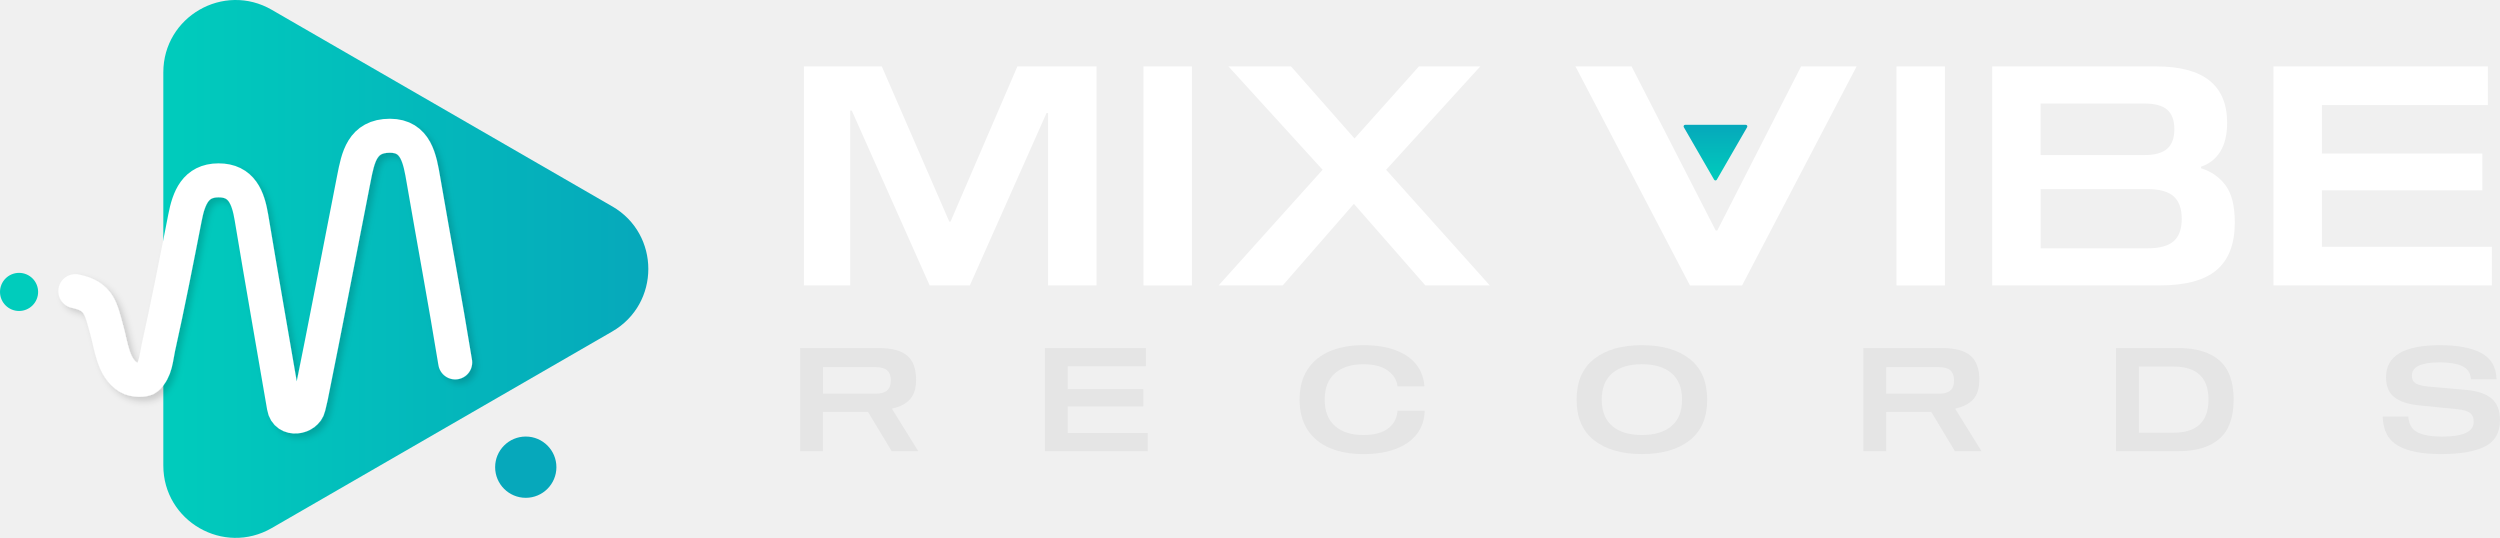
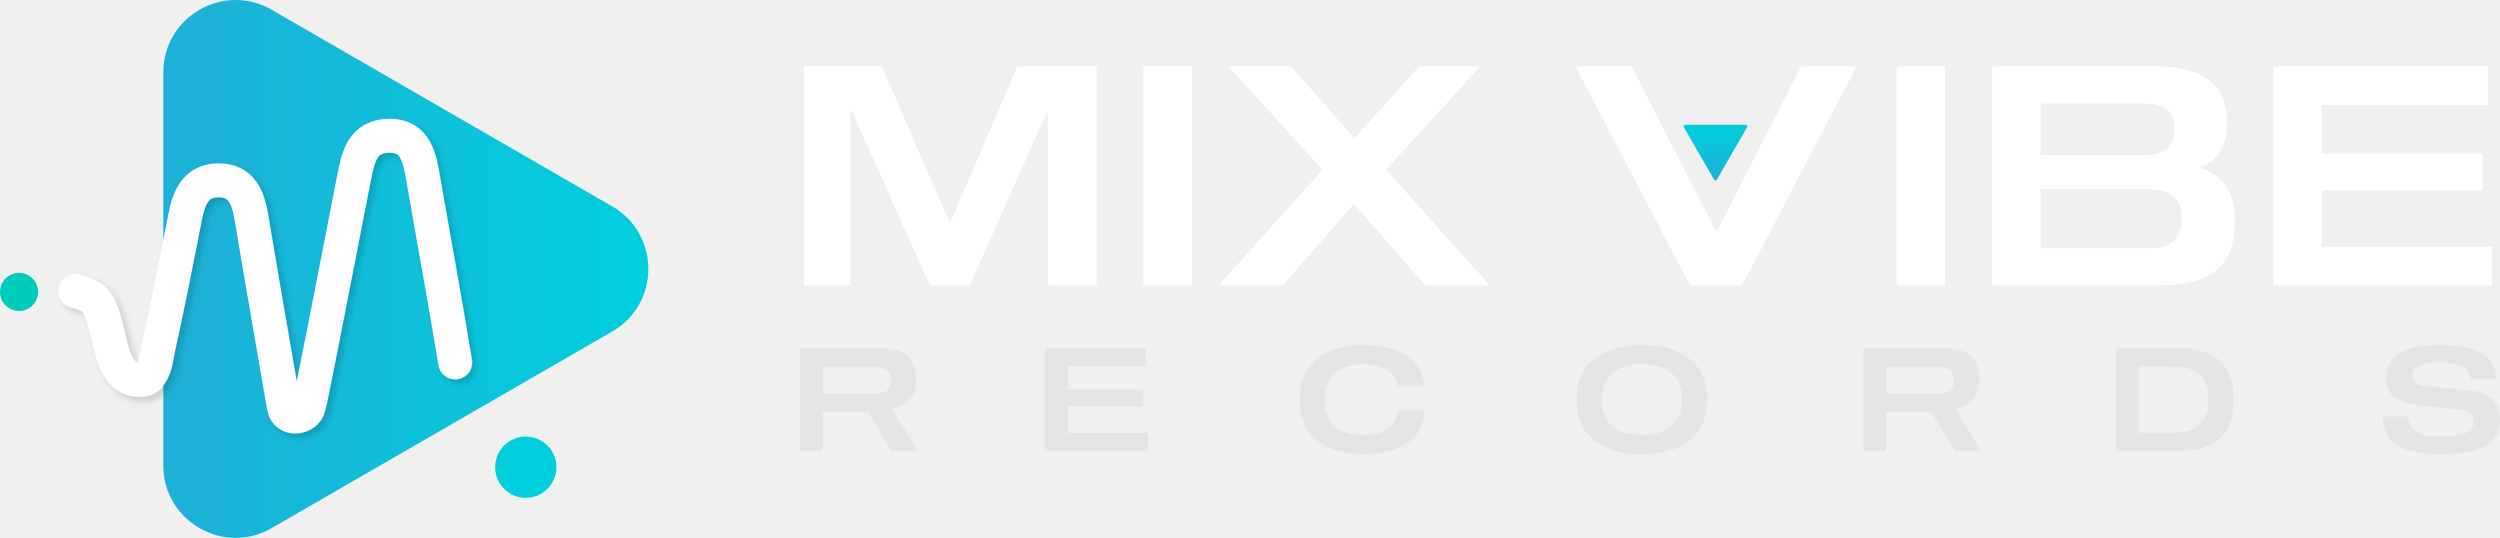
<svg xmlns="http://www.w3.org/2000/svg" xmlns:xlink="http://www.w3.org/1999/xlink" id="Layer_1" data-name="Layer 1" viewBox="0 0 1267.28 272.66">
  <defs>
    <linearGradient id="linear-gradient" x1="869.59" y1="91.48" x2="869.59" y2="63.27" gradientUnits="userSpaceOnUse">
-       <stop offset="0" stop-color="#00ccbc" />
-       <stop offset="1" stop-color="#06a8bb" />
+       <stop offset="0" stop-color="#1fafd7" />
+       <stop offset="1" stop-color="#00cfdd" />
    </linearGradient>
    <linearGradient id="linear-gradient-2" x1="82.79" y1="136.33" x2="328.64" y2="136.33" xlink:href="#linear-gradient" />
    <filter id="drop-shadow-1" filterUnits="userSpaceOnUse">
      <feOffset dx="2.19" dy="2.19" />
      <feGaussianBlur result="blur" stdDeviation="1.57" />
      <feFlood flood-color="#000" flood-opacity=".15" />
      <feComposite in2="blur" operator="in" />
      <feComposite in="SourceGraphic" />
    </filter>
  </defs>
  <path d="M1248.13,185.59c-2.71-1.27-6.55-1.9-11.53-1.9-9.32,0-13.99,2.25-13.99,6.74,0,1.81,.63,3.1,1.9,3.88,1.27,.78,3.32,1.32,6.15,1.61l19.77,1.76c5.47,.49,9.64,1.92,12.52,4.28,2.88,2.37,4.32,6.07,4.32,11.09,0,6.25-2.51,10.67-7.54,13.25-5.03,2.59-12.45,3.88-22.26,3.88s-16.79-1.4-21.82-4.21c-5.03-2.81-7.64-7.75-7.83-14.83h12.96c.29,3.91,1.87,6.58,4.72,8.02,2.86,1.44,6.99,2.16,12.41,2.16,10.69,0,16.04-2.49,16.04-7.47,0-2.15-.67-3.69-2.01-4.61-1.34-.93-3.31-1.51-5.89-1.76l-19.7-1.98c-5.52-.54-9.7-1.9-12.56-4.1-2.86-2.2-4.28-5.61-4.28-10.25,0-10.79,9.13-16.18,27.39-16.18,8.88,0,15.83,1.32,20.83,3.95,5,2.64,7.6,7.08,7.8,13.33h-12.96c-.24-3.17-1.72-5.39-4.43-6.66Z" style="fill: #e5e5e5;" />
-   <path d="M465.48,228.72h-13.47l-12.01-19.92h-22.85v19.92h-11.57v-52.28h39.91c6.59,0,11.39,1.28,14.39,3.84,3,2.56,4.5,6.63,4.5,12.19,0,4.49-1.1,7.87-3.29,10.14-2.2,2.27-5.13,3.75-8.79,4.43v.44l13.18,21.24Zm-15.78-30.79c1.24-1.1,1.87-2.79,1.87-5.09s-.62-3.99-1.87-5.09c-1.24-1.1-3.21-1.65-5.89-1.65h-26.65v13.47h26.65c2.68,0,4.65-.55,5.89-1.65Z" style="fill: #e5e5e5;" />
-   <path d="M541.25,197.23h38.3v8.79h-38.3v13.47h40.57v9.23h-52.14v-52.28h51.18v9.23h-39.61v11.57Z" style="fill: #e5e5e5;" />
-   <path d="M703.51,187.86c-2.93-2.15-7.08-3.22-12.45-3.22-6.1,0-10.89,1.53-14.35,4.58-3.47,3.05-5.2,7.51-5.2,13.36s1.73,10.31,5.2,13.36c3.47,3.05,8.25,4.58,14.35,4.58,5.52,0,9.73-1.12,12.63-3.37,2.9-2.24,4.48-5.22,4.72-8.93h13.77c-.1,4.54-1.4,8.46-3.92,11.75-2.51,3.29-6.08,5.82-10.69,7.58-4.61,1.76-10.12,2.64-16.51,2.64s-12.09-1.03-16.95-3.08c-4.86-2.05-8.63-5.14-11.31-9.26-2.68-4.12-4.03-9.21-4.03-15.27s1.34-11.14,4.03-15.27c2.68-4.12,6.46-7.21,11.31-9.26,4.86-2.05,10.51-3.08,16.95-3.08s11.8,.85,16.37,2.56c4.56,1.71,8.08,4.14,10.54,7.29,2.46,3.15,3.82,6.82,4.06,11.02h-13.62c-.34-3.17-1.98-5.83-4.91-7.98Z" style="fill: #e5e5e5;" />
-   <path d="M856.54,181.96c5.91,4.66,8.86,11.53,8.86,20.61s-2.95,15.95-8.86,20.61c-5.91,4.66-13.99,6.99-24.24,6.99s-18.33-2.33-24.24-6.99c-5.91-4.66-8.86-11.53-8.86-20.61s2.95-15.95,8.86-20.61c5.91-4.66,13.99-6.99,24.24-6.99s18.33,2.33,24.24,6.99Zm-9.23,34.01c3.56-3.03,5.34-7.49,5.34-13.4s-1.78-10.37-5.34-13.4c-3.56-3.03-8.57-4.54-15.01-4.54s-11.45,1.51-15.01,4.54c-3.56,3.03-5.35,7.49-5.35,13.4s1.78,10.37,5.35,13.4c3.56,3.03,8.57,4.54,15.01,4.54s11.45-1.51,15.01-4.54Z" style="fill: #e5e5e5;" />
-   <path d="M1004.45,228.72h-13.47l-12.01-19.92h-22.85v19.92h-11.57v-52.28h39.91c6.59,0,11.39,1.28,14.39,3.84,3,2.56,4.5,6.63,4.5,12.19,0,4.49-1.1,7.87-3.29,10.14-2.2,2.27-5.13,3.75-8.79,4.43v.44l13.18,21.24Zm-15.78-30.79c1.24-1.1,1.87-2.79,1.87-5.09s-.62-3.99-1.87-5.09c-1.24-1.1-3.21-1.65-5.89-1.65h-26.65v13.47h26.65c2.68,0,4.65-.55,5.89-1.65Z" style="fill: #e5e5e5;" />
-   <path d="M1125.08,182.73c4.78,4.2,7.18,10.81,7.18,19.84s-2.39,15.65-7.18,19.84c-4.78,4.2-11.74,6.3-20.87,6.3h-31.56v-52.28h31.56c9.13,0,16.08,2.1,20.87,6.3Zm-40.86,3.08v33.54h17.5c11.86,0,17.79-5.59,17.79-16.77s-5.93-16.77-17.79-16.77h-17.5Z" style="fill: #e5e5e5;" />
  <g>
-     <path d="M555.85,144.68h-24.57V57.3h-.78l-38.87,87.38h-20.37l-39.49-88.63h-.78v88.63h-23.48V33.67h39.49l34.21,78.68h.62l33.9-78.68h40.11v111.02Z" style="fill: #fff;" />
-     <path d="M579.64,144.68V33.67h24.57v111.02h-24.57Z" style="fill: #fff;" />
-     <path d="M755.18,144.68h-32.65l-36.23-41.36-36.07,41.36h-32.5l52.71-58.62-47.73-52.4h31.72l32.19,36.54,32.65-36.54h31.1l-47.73,52.4,52.55,58.62Z" style="fill: #fff;" />
-     <path d="M869.72,116.85h.78l42.49-83.18h28.14l-58.04,111.02h-26.43l-58.04-111.02h28.45l42.65,83.18Z" style="fill: #fff;" />
-     <path d="M961.35,144.68V33.67h24.57v111.02h-24.57Z" style="fill: #fff;" />
-     <path d="M1128.26,94.07c3.06,4.2,4.59,10.44,4.59,18.74,0,10.78-3.06,18.79-9.17,24.02-6.12,5.24-15.76,7.85-28.92,7.85h-84.9V33.67h83.18c23.94,0,35.92,9.54,35.92,28.61,0,5.91-1.14,10.73-3.42,14.46-2.28,3.73-5.55,6.32-9.8,7.77v.78c5.29,1.66,9.46,4.59,12.52,8.79Zm-29.7-18.66c2.43-2.12,3.65-5.42,3.65-9.87s-1.22-7.88-3.65-9.95c-2.44-2.07-6.25-3.11-11.43-3.11h-52.71v26.12h52.71c5.18,0,8.99-1.06,11.43-3.19Zm3.27,46.88c2.75-2.38,4.12-6.17,4.12-11.35s-1.38-8.99-4.12-11.43c-2.75-2.43-7.13-3.65-13.14-3.65h-54.26v30.01h54.26c6.01,0,10.39-1.19,13.14-3.58Z" style="fill: #fff;" />
-     <path d="M1177.01,77.82h81.32v18.66h-81.32v28.61h86.14v19.59h-110.71V33.67h108.68v19.59h-84.12v24.57Z" style="fill: #fff;" />
-     <path d="M870.28,91.08l15.36-26.61c.31-.53-.08-1.2-.69-1.2h-30.72c-.61,0-1,.66-.69,1.2l15.36,26.61c.31,.53,1.07,.53,1.38,0Z" style="fill: url(#linear-gradient);" />
-   </g>
-   <g>
-     <circle cx="266.52" cy="236.82" r="15.53" style="fill: #06a8bb;" />
-     <path d="M310.32,104.61L137.74,4.96c-24.42-14.1-54.95,3.52-54.95,31.72V235.97c0,28.2,30.53,45.82,54.95,31.72l172.59-99.64c24.42-14.1,24.42-49.35,0-63.45Z" style="fill: url(#linear-gradient-2);" />
-     <path d="M38.18,147.58c12.41,2.53,12.96,9.17,15.96,19.76,2.26,7.98,3.14,19.16,10.88,23.82,3.11,1.87,8.29,1.56,9.46,.55,4.56-3.93,4.66-10.41,5.82-15.57,4.87-21.84,9.18-43.81,13.46-65.78,1.94-9.96,5.26-18.9,16.98-18.94,11.78-.03,15.04,8.75,16.73,18.91,5.31,31.96,10.95,63.87,16.42,95.81,.01,.06,.02,.12,.03,.19,1.23,7.28,11.31,5.51,12.52-.04,.35-1.62,.82-3.26,1.14-4.84,7.48-36.94,14.54-73.98,21.81-110.97,2.09-10.64,4.14-21.67,18.27-21.67,13.34,0,15.18,11.92,17.02,22.61,5.29,30.77,11.04,61.47,16.06,92.29" style="fill: none; filter: url(#drop-shadow-1); stroke: #fff; stroke-linecap: round; stroke-miterlimit: 10; stroke-width: 17.23px;" />
-     <circle cx="9.66" cy="147.98" r="9.66" style="fill: #00ccbc;" />
+     <path d="M465.48,228.72h-13.47l-12.01-19.92h-22.85v19.92h-11.57v-52.28h39.91c6.59,0,11.39,1.28,14.39,3.84,3,2.56,4.5,6.63,4.5,12.19,0,4.49-1.1,7.87-3.29,10.14-2.2,2.27-5.13,3.75-8.79,4.43v.44l13.18,21.24Zm-15.78-30.79c1.24-1.1,1.87-2.79,1.87-5.09s-.62-3.99-1.87-5.09c-1.24-1.1-3.21-1.65-5.89-1.65h-26.65v13.47h26.65c2.68,0,4.65-.55,5.89-1.65Z" style="fill: #e5e5e5;" />
+     <path d="M541.25,197.23h38.3v8.79h-38.3v13.47h40.57v9.23h-52.14v-52.28h51.18v9.23h-39.61v11.57Z" style="fill: #e5e5e5;" />
+     <path d="M703.51,187.86c-2.93-2.15-7.08-3.22-12.45-3.22-6.1,0-10.89,1.53-14.35,4.58-3.47,3.05-5.2,7.51-5.2,13.36s1.73,10.31,5.2,13.36c3.47,3.05,8.25,4.58,14.35,4.58,5.52,0,9.73-1.12,12.63-3.37,2.9-2.24,4.48-5.22,4.72-8.93h13.77c-.1,4.54-1.4,8.46-3.92,11.75-2.51,3.29-6.08,5.82-10.69,7.58-4.61,1.76-10.12,2.64-16.51,2.64s-12.09-1.03-16.95-3.08c-4.86-2.05-8.63-5.14-11.31-9.26-2.68-4.12-4.03-9.21-4.03-15.27s1.34-11.14,4.03-15.27c2.68-4.12,6.46-7.21,11.31-9.26,4.86-2.05,10.51-3.08,16.95-3.08s11.8,.85,16.37,2.56c4.56,1.71,8.08,4.14,10.54,7.29,2.46,3.15,3.82,6.82,4.06,11.02h-13.62c-.34-3.17-1.98-5.83-4.91-7.98Z" style="fill: #e5e5e5;" />
+     <path d="M856.54,181.96c5.91,4.66,8.86,11.53,8.86,20.61s-2.95,15.95-8.86,20.61c-5.91,4.66-13.99,6.99-24.24,6.99s-18.33-2.33-24.24-6.99c-5.91-4.66-8.86-11.53-8.86-20.61s2.95-15.95,8.86-20.61c5.91-4.66,13.99-6.99,24.24-6.99s18.33,2.33,24.24,6.99Zm-9.23,34.01c3.56-3.03,5.34-7.49,5.34-13.4s-1.78-10.37-5.34-13.4c-3.56-3.03-8.57-4.54-15.01-4.54s-11.45,1.51-15.01,4.54c-3.56,3.03-5.35,7.49-5.35,13.4s1.78,10.37,5.35,13.4c3.56,3.03,8.57,4.54,15.01,4.54s11.45-1.51,15.01-4.54Z" style="fill: #e5e5e5;" />
+     <path d="M1004.45,228.72h-13.47l-12.01-19.92h-22.85v19.92h-11.57v-52.28h39.91c6.59,0,11.39,1.28,14.39,3.84,3,2.56,4.5,6.63,4.5,12.19,0,4.49-1.1,7.87-3.29,10.14-2.2,2.27-5.13,3.75-8.79,4.43v.44l13.18,21.24Zm-15.78-30.79c1.24-1.1,1.87-2.79,1.87-5.09s-.62-3.99-1.87-5.09c-1.24-1.1-3.21-1.65-5.89-1.65h-26.65v13.47h26.65c2.68,0,4.65-.55,5.89-1.65Z" style="fill: #e5e5e5;" />
+     <path d="M1125.08,182.73c4.78,4.2,7.18,10.81,7.18,19.84s-2.39,15.65-7.18,19.84c-4.78,4.2-11.74,6.3-20.87,6.3h-31.56v-52.28h31.56c9.13,0,16.08,2.1,20.87,6.3Zm-40.86,3.08v33.54h17.5c11.86,0,17.79-5.59,17.79-16.77s-5.93-16.77-17.79-16.77h-17.5Z" style="fill: #e5e5e5;" />
+     <g>
+       <path d="M555.85,144.68h-24.57V57.3h-.78l-38.87,87.38h-20.37l-39.49-88.63h-.78v88.63h-23.48V33.67h39.49l34.21,78.68h.62l33.9-78.68h40.11v111.02Z" style="fill: #fff;" />
+       <path d="M579.64,144.68V33.67h24.57v111.02h-24.57Z" style="fill: #fff;" />
+       <path d="M755.18,144.68h-32.65l-36.23-41.36-36.07,41.36h-32.5l52.71-58.62-47.73-52.4h31.72l32.19,36.54,32.65-36.54h31.1l-47.73,52.4,52.55,58.62Z" style="fill: #fff;" />
+       <path d="M869.72,116.85h.78l42.49-83.18h28.14l-58.04,111.02h-26.43l-58.04-111.02h28.45l42.65,83.18Z" style="fill: #fff;" />
+       <path d="M961.35,144.68V33.67h24.57v111.02h-24.57Z" style="fill: #fff;" />
+       <path d="M1128.26,94.07c3.06,4.2,4.59,10.44,4.59,18.74,0,10.78-3.06,18.79-9.17,24.02-6.12,5.24-15.76,7.85-28.92,7.85h-84.9V33.67h83.18c23.94,0,35.92,9.54,35.92,28.61,0,5.91-1.14,10.73-3.42,14.46-2.28,3.73-5.55,6.32-9.8,7.77v.78c5.29,1.66,9.46,4.59,12.52,8.79Zm-29.7-18.66c2.43-2.12,3.65-5.42,3.65-9.87s-1.22-7.88-3.65-9.95c-2.44-2.07-6.25-3.11-11.43-3.11h-52.71v26.12h52.71c5.18,0,8.99-1.06,11.43-3.19Zm3.27,46.88c2.75-2.38,4.12-6.17,4.12-11.35s-1.38-8.99-4.12-11.43c-2.75-2.43-7.13-3.65-13.14-3.65h-54.26v30.01h54.26c6.01,0,10.39-1.19,13.14-3.58Z" style="fill: #fff;" />
+       <path d="M1177.01,77.82h81.32v18.66h-81.32v28.61h86.14v19.59h-110.71V33.67h108.68v19.59h-84.12v24.57Z" style="fill: #fff;" />
+       <path d="M870.28,91.08l15.36-26.61c.31-.53-.08-1.2-.69-1.2h-30.72c-.61,0-1,.66-.69,1.2l15.36,26.61c.31,.53,1.07,.53,1.38,0Z" style="fill: url(#linear-gradient);" />
+     </g>
+     <g>
+       <circle cx="266.52" cy="236.82" r="15.53" style="fill: #00cfdd;" />
+       <path d="M310.32,104.61L137.74,4.96c-24.42-14.1-54.95,3.52-54.95,31.72V235.97c0,28.2,30.53,45.82,54.95,31.72l172.59-99.64c24.42-14.1,24.42-49.35,0-63.45Z" style="fill: url(#linear-gradient-2);" />
+       <path d="M38.18,147.58c12.41,2.53,12.96,9.17,15.96,19.76,2.26,7.98,3.14,19.16,10.88,23.82,3.11,1.87,8.29,1.56,9.46,.55,4.56-3.93,4.66-10.41,5.82-15.57,4.87-21.84,9.18-43.81,13.46-65.78,1.94-9.96,5.26-18.9,16.98-18.94,11.78-.03,15.04,8.75,16.73,18.91,5.31,31.96,10.95,63.87,16.42,95.81,.01,.06,.02,.12,.03,.19,1.23,7.28,11.31,5.51,12.52-.04,.35-1.62,.82-3.26,1.14-4.84,7.48-36.94,14.54-73.98,21.81-110.97,2.09-10.64,4.14-21.67,18.27-21.67,13.34,0,15.18,11.92,17.02,22.61,5.29,30.77,11.04,61.47,16.06,92.29" style="fill: none; filter: url(#drop-shadow-1); stroke: #fff; stroke-linecap: round; stroke-miterlimit: 10; stroke-width: 17.23px;" />
+       <circle cx="9.66" cy="147.98" r="9.66" style="fill: #00ccbc;" />
+     </g>
  </g>
</svg>
